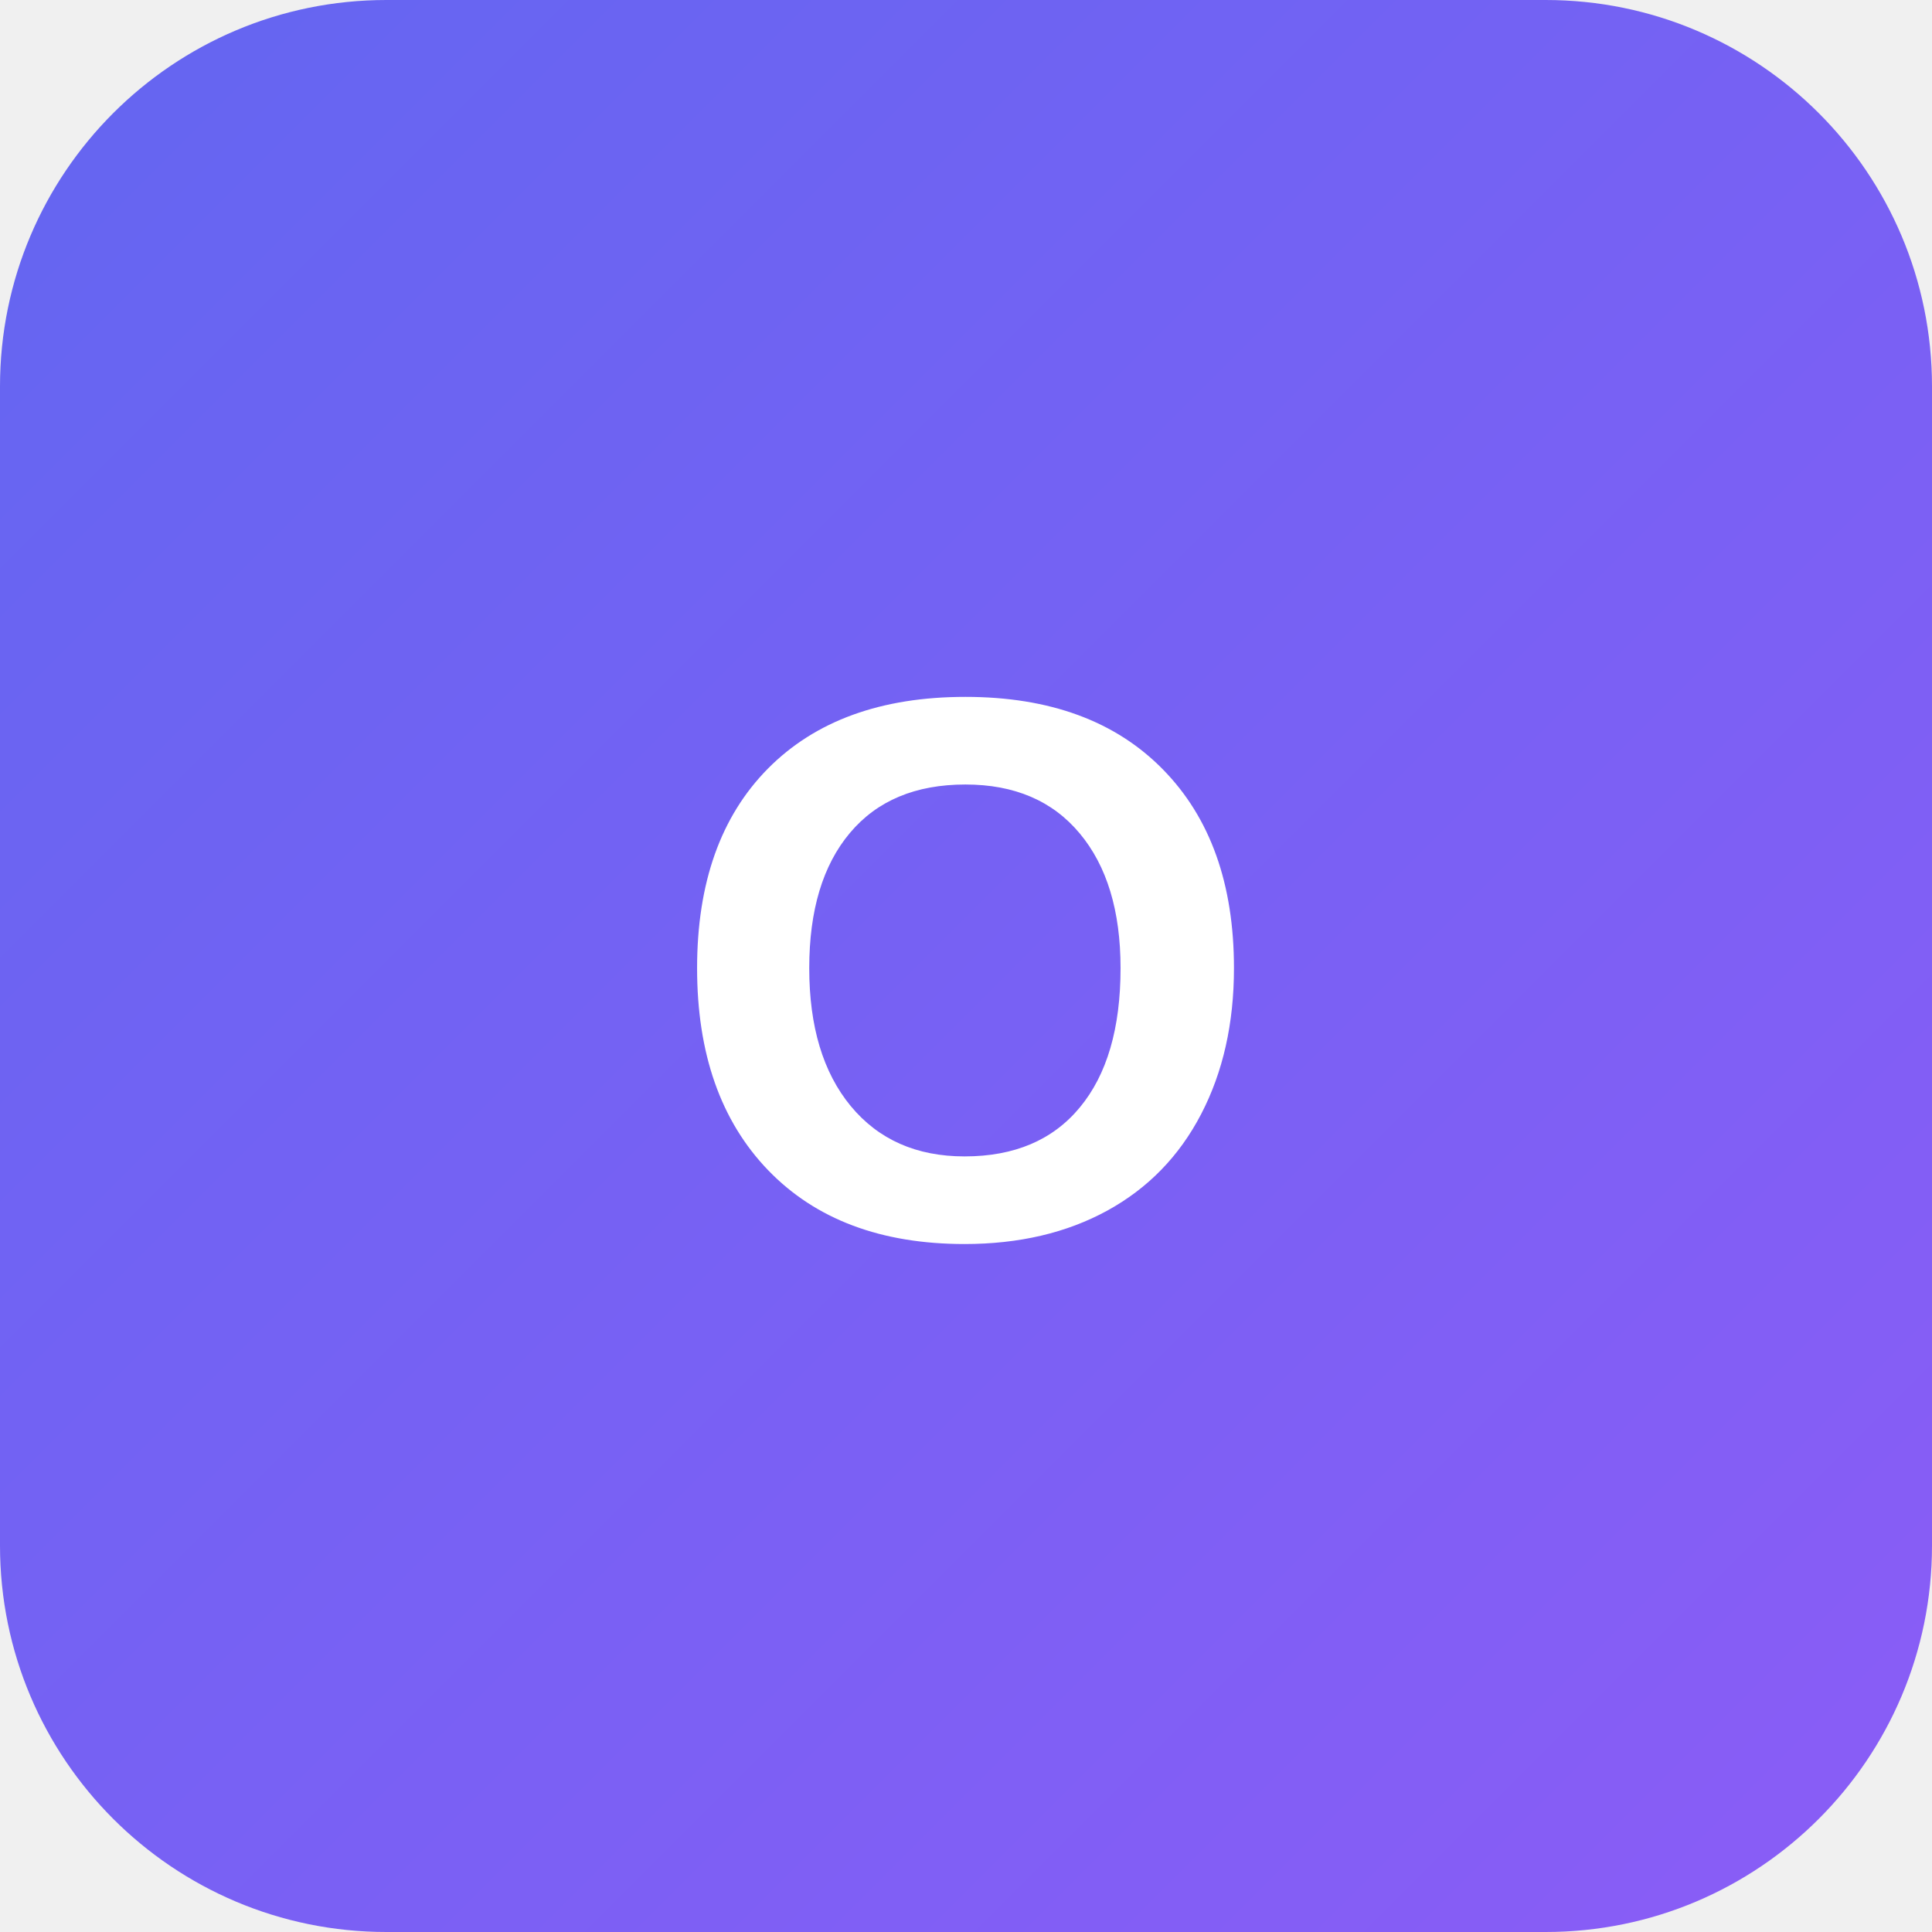
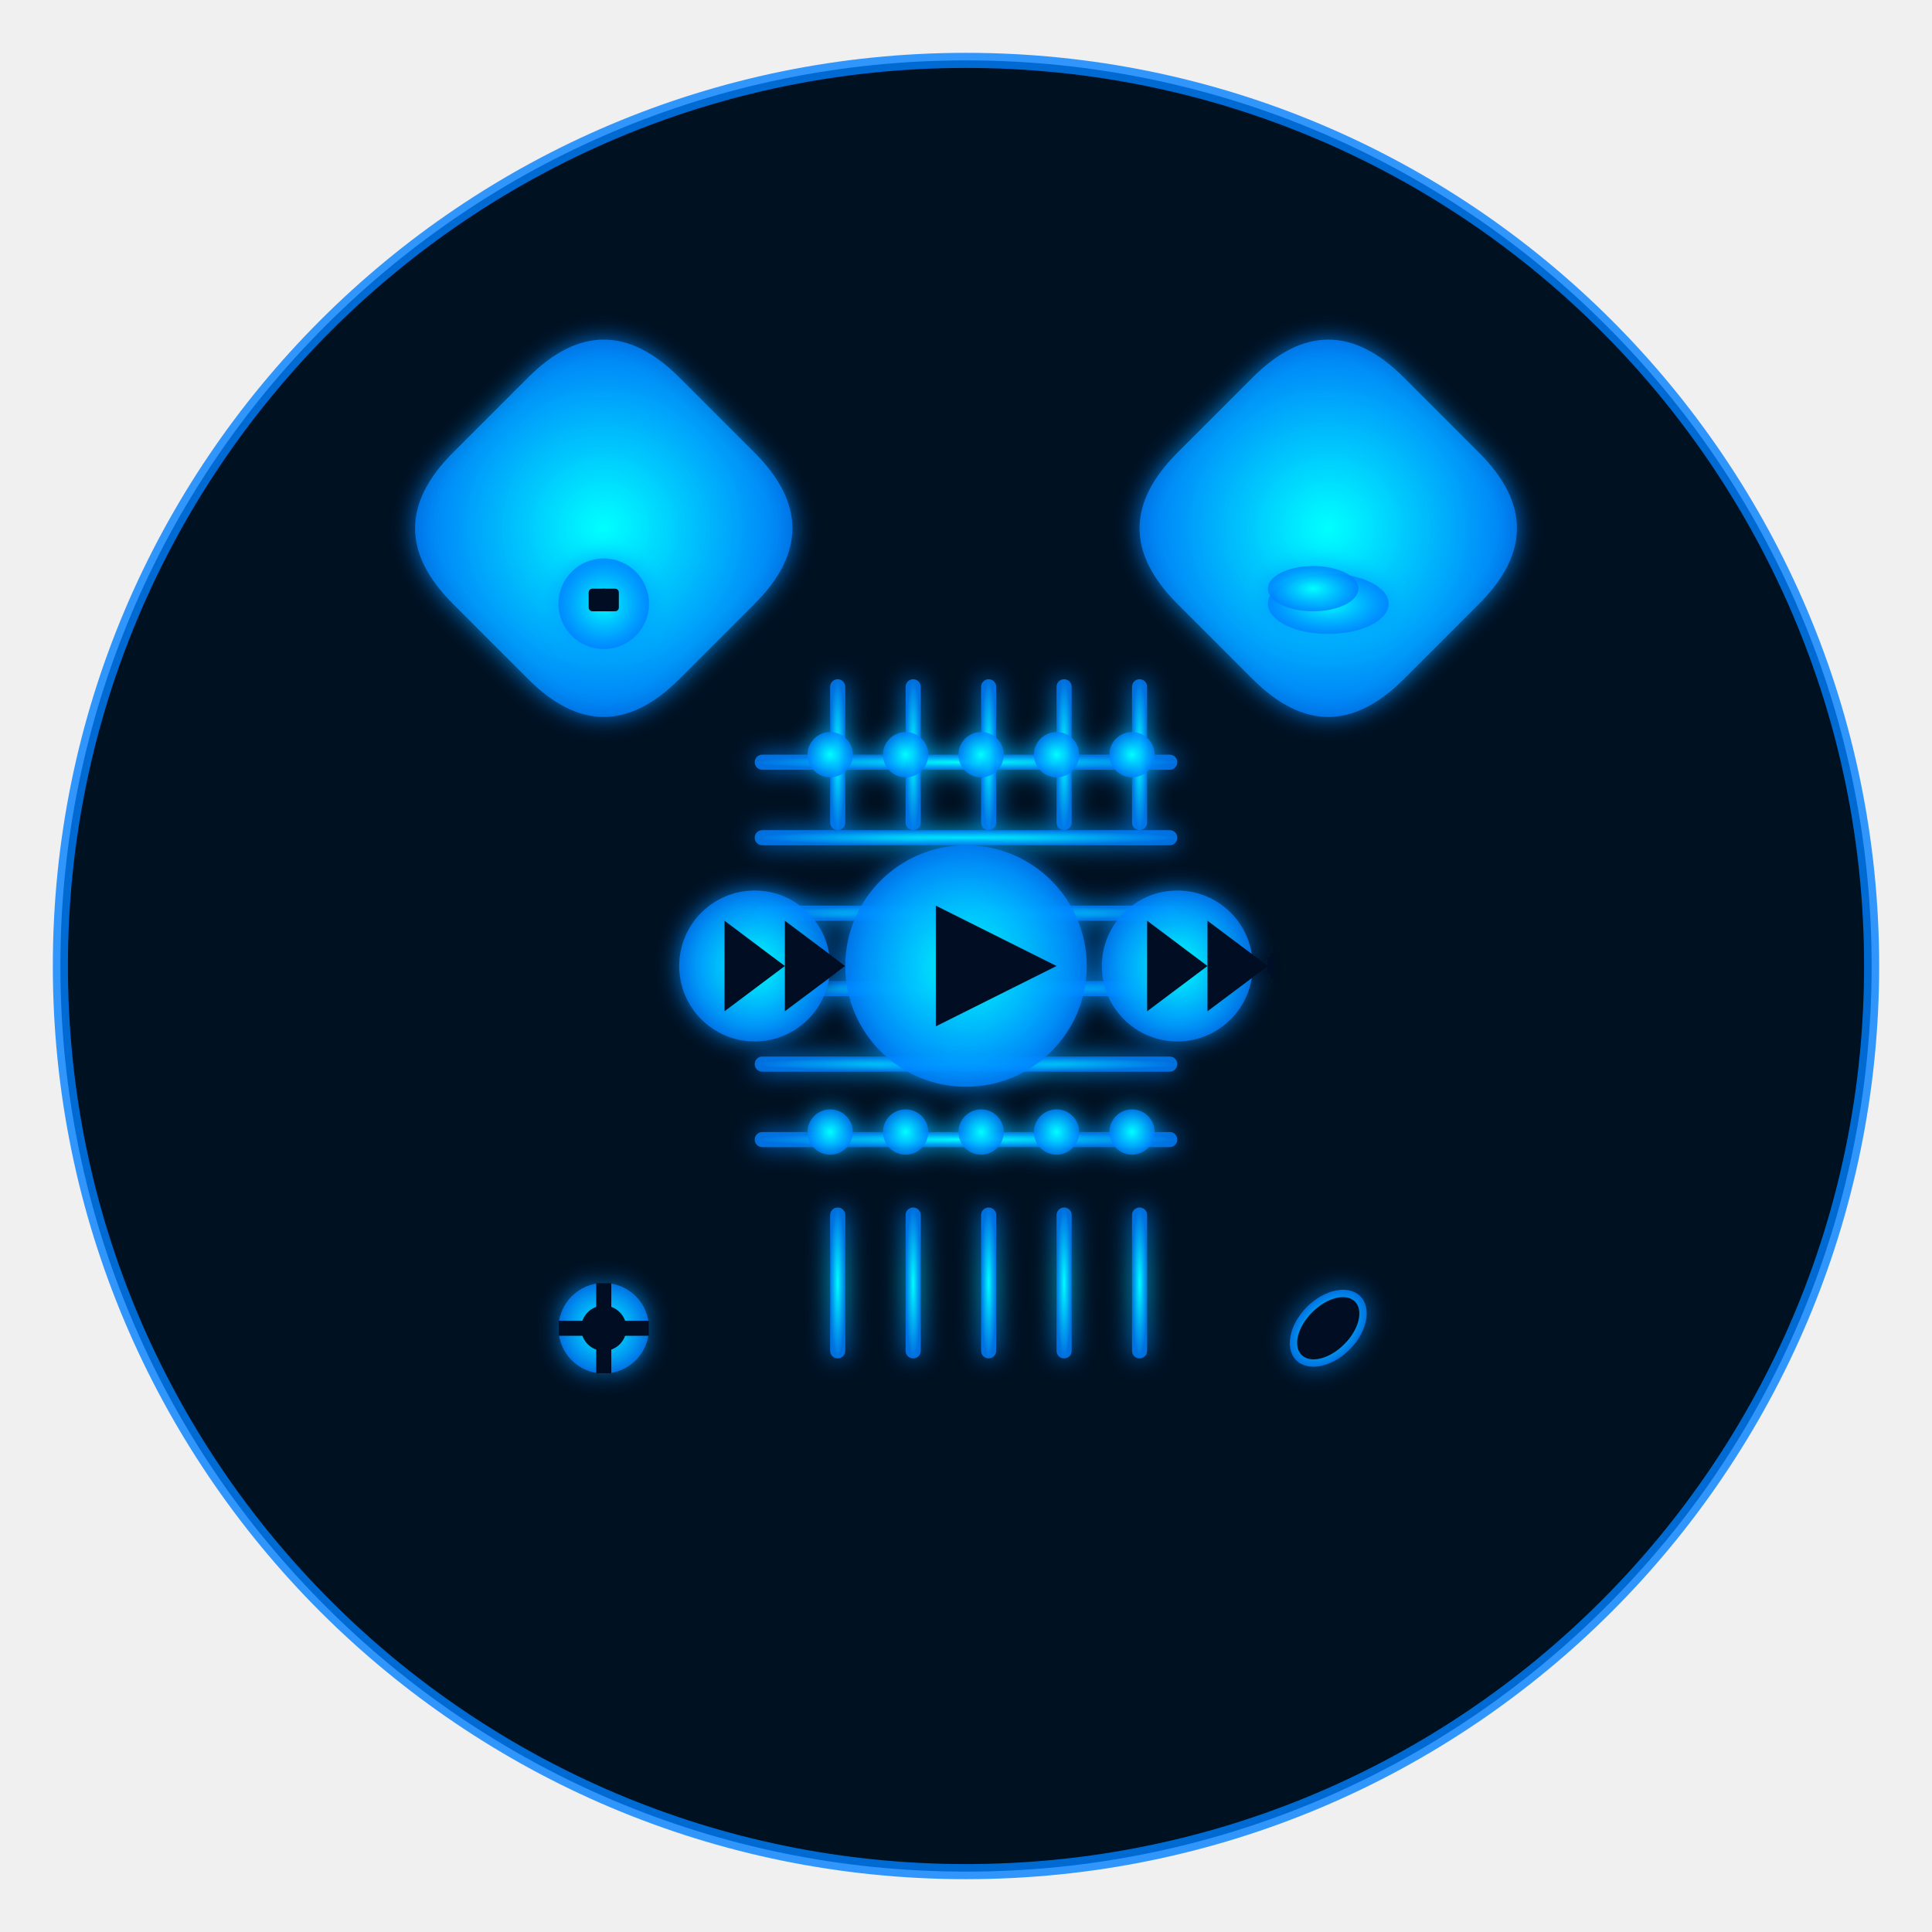
- <svg xmlns="http://www.w3.org/2000/svg" width="144" height="144" viewBox="0 0 144 144">
+ <svg xmlns="http://www.w3.org/2000/svg" width="144" height="144" viewBox="0 0 512 512">
  <defs>
-     <linearGradient id="grad" x1="0%" y1="0%" x2="100%" y2="100%">
-       <stop offset="0%" style="stop-color:#6366f1;stop-opacity:1" />
-       <stop offset="100%" style="stop-color:#8b5cf6;stop-opacity:1" />
-     </linearGradient>
+     <radialGradient id="glow" cx="50%" cy="50%" r="50%">
+       <stop offset="0%" style="stop-color:#00ffff;stop-opacity:1" />
+       <stop offset="100%" style="stop-color:#0080ff;stop-opacity:0.8" />
+     </radialGradient>
+     <filter id="glow-effect">
+       <feGaussianBlur stdDeviation="3" result="coloredBlur" />
+       <feMerge>
+         <feMergeNode in="coloredBlur" />
+         <feMergeNode in="SourceGraphic" />
+       </feMerge>
+     </filter>
  </defs>
-   <rect width="144" height="144" rx="28.8" fill="url(#grad)" />
-   <text x="50%" y="50%" font-family="Arial, sans-serif" font-size="57.6" font-weight="bold" text-anchor="middle" dy="0.35em" fill="white">O</text>
+   <circle cx="256" cy="256" r="240" fill="#001122" stroke="url(#glow)" stroke-width="4" />
+   <path d="M 120 120 Q 100 140 120 160 L 140 180 Q 160 200 180 180 L 200 160 Q 220 140 200 120 L 180 100 Q 160 80 140 100 Z" fill="url(#glow)" filter="url(#glow-effect)" />
+   <path d="M 392 120 Q 412 140 392 160 L 372 180 Q 352 200 332 180 L 312 160 Q 292 140 312 120 L 332 100 Q 352 80 372 100 Z" fill="url(#glow)" filter="url(#glow-effect)" />
+   <g fill="url(#glow)" filter="url(#glow-effect)">
+     <rect x="200" y="200" width="112" height="4" rx="2" />
+     <rect x="200" y="220" width="112" height="4" rx="2" />
+     <rect x="200" y="240" width="112" height="4" rx="2" />
+     <rect x="200" y="260" width="112" height="4" rx="2" />
+     <rect x="200" y="280" width="112" height="4" rx="2" />
+     <rect x="200" y="300" width="112" height="4" rx="2" />
+     <rect x="220" y="180" width="4" height="40" rx="2" />
+     <rect x="240" y="180" width="4" height="40" rx="2" />
+     <rect x="260" y="180" width="4" height="40" rx="2" />
+     <rect x="280" y="180" width="4" height="40" rx="2" />
+     <rect x="300" y="180" width="4" height="40" rx="2" />
+     <rect x="220" y="320" width="4" height="40" rx="2" />
+     <rect x="240" y="320" width="4" height="40" rx="2" />
+     <rect x="260" y="320" width="4" height="40" rx="2" />
+     <rect x="280" y="320" width="4" height="40" rx="2" />
+     <rect x="300" y="320" width="4" height="40" rx="2" />
+     <circle cx="220" cy="200" r="6" />
+     <circle cx="240" cy="200" r="6" />
+     <circle cx="260" cy="200" r="6" />
+     <circle cx="280" cy="200" r="6" />
+     <circle cx="300" cy="200" r="6" />
+     <circle cx="220" cy="300" r="6" />
+     <circle cx="240" cy="300" r="6" />
+     <circle cx="260" cy="300" r="6" />
+     <circle cx="280" cy="300" r="6" />
+     <circle cx="300" cy="300" r="6" />
+   </g>
+   <g fill="url(#glow)" filter="url(#glow-effect)">
+     <circle cx="256" cy="256" r="32" />
+     <polygon points="248,240 248,272 280,256" fill="#001122" />
+     <circle cx="200" cy="256" r="20" />
+     <polygon points="192,244 192,268 208,256" fill="#001122" />
+     <polygon points="208,244 208,268 224,256" fill="#001122" />
+     <circle cx="312" cy="256" r="20" />
+     <polygon points="304,244 304,268 320,256" fill="#001122" />
+     <polygon points="320,244 320,268 336,256" fill="#001122" />
+   </g>
+   <g fill="url(#glow)" filter="url(#glow-effect)">
+     <circle cx="160" cy="160" r="12" />
+     <rect x="156" y="156" width="8" height="6" rx="1" fill="#001122" />
+     <circle cx="160" cy="158" r="2" fill="#001122" />
+     <ellipse cx="352" cy="160" rx="16" ry="8" />
+     <ellipse cx="348" cy="156" rx="12" ry="6" />
+     <circle cx="160" cy="352" r="12" />
+     <circle cx="160" cy="352" r="6" fill="#001122" />
+     <rect x="158" y="340" width="4" height="8" fill="#001122" />
+     <rect x="158" y="356" width="4" height="8" fill="#001122" />
+     <rect x="148" y="350" width="8" height="4" fill="#001122" />
+     <rect x="164" y="350" width="8" height="4" fill="#001122" />
+     <ellipse cx="352" cy="352" rx="8" ry="12" transform="rotate(45 352 352)" />
+     <ellipse cx="352" cy="352" rx="6" ry="10" transform="rotate(45 352 352)" fill="#001122" />
+   </g>
</svg>
